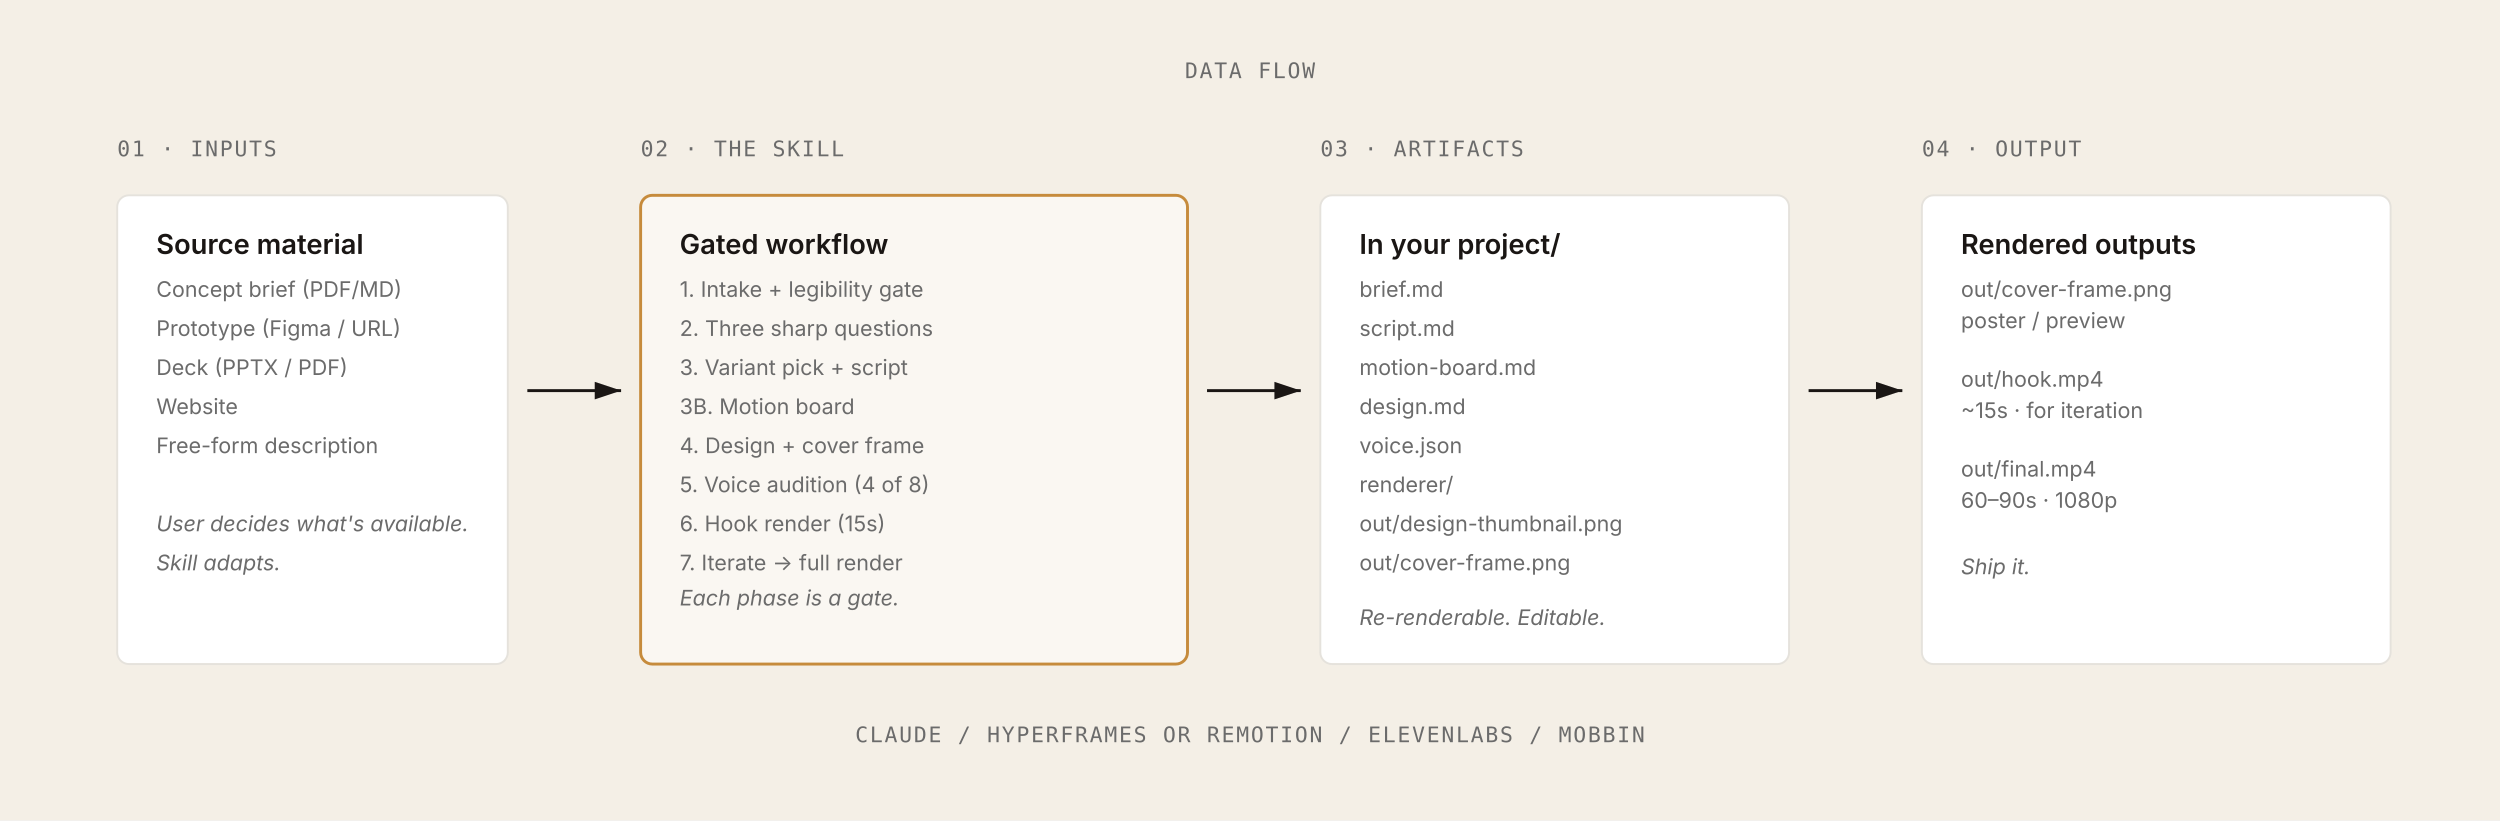
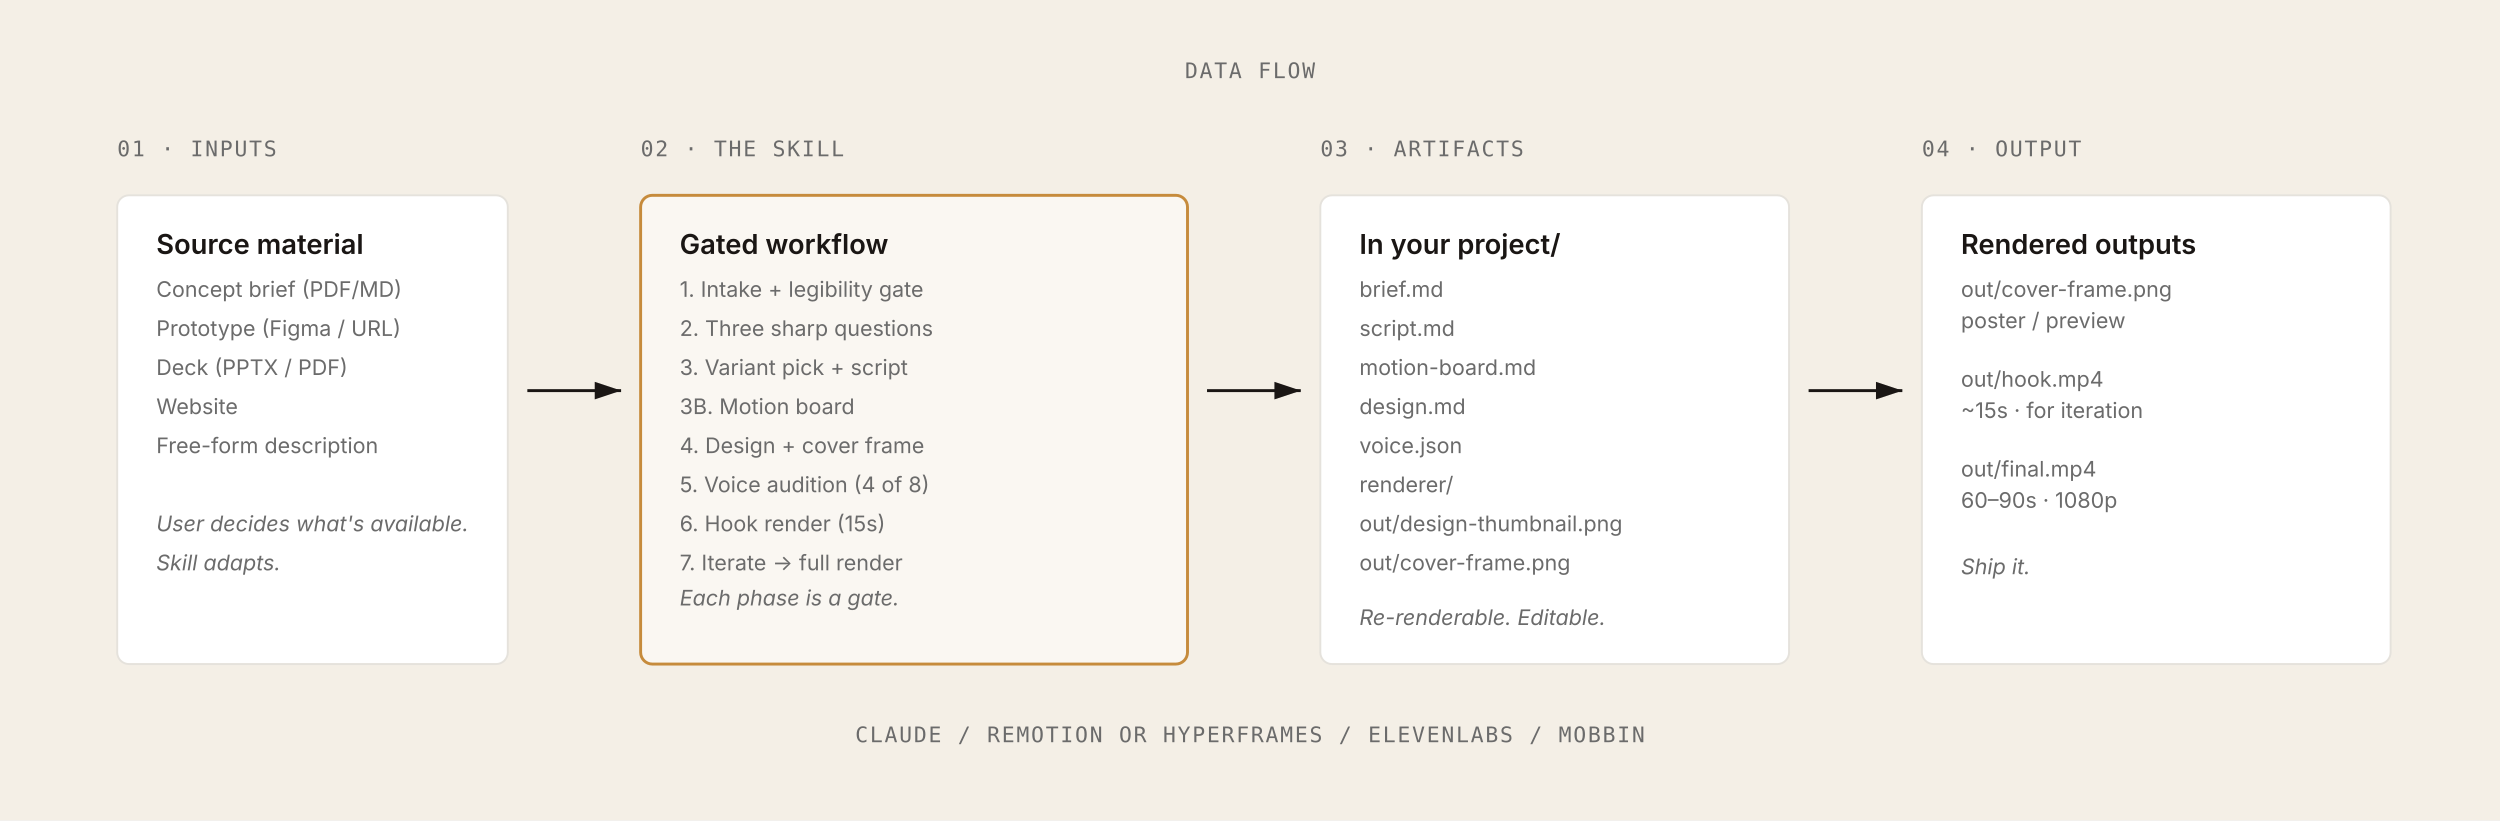
<svg xmlns="http://www.w3.org/2000/svg" viewBox="0 0 1280 420" width="1280" height="420" role="img" aria-label="studio-video-creator architecture">
  <defs>
    <style>
      .label  { font-family: 'Inter', system-ui, sans-serif; font-size: 13px; fill: #1A1614; font-weight: 500; }
      .mono   { font-family: ui-monospace, 'JetBrains Mono', monospace; font-size: 11px; fill: #6B6B6B; letter-spacing: 0.08em; }
      .title  { font-family: 'Inter', system-ui, sans-serif; font-size: 14px; font-weight: 600; fill: #1A1614; }
      .sub    { font-family: 'Inter', system-ui, sans-serif; font-size: 11px; fill: #6B6B6B; }
      .box    { fill: #FFFFFF; stroke: #E5E2DC; stroke-width: 1; }
      .box-accent { fill: #FAF7F2; stroke: #C68B3C; stroke-width: 1.5; }
      .arrow  { stroke: #1A1614; stroke-width: 1.5; fill: none; }
    </style>
    <marker id="arrowhead" markerWidth="10" markerHeight="10" refX="9" refY="3" orient="auto">
      <path d="M0,0 L0,6 L9,3 z" fill="#1A1614" />
    </marker>
  </defs>
  <rect width="1280" height="420" fill="#F4EFE6" />
  <text x="640" y="40" text-anchor="middle" class="mono" letter-spacing="0.32em">DATA FLOW</text>
  <g transform="translate(60, 80)">
    <text class="mono" letter-spacing="0.18em" y="0">01 · INPUTS</text>
    <rect class="box" x="0" y="20" width="200" height="240" rx="6" />
    <g transform="translate(20, 50)">
      <text class="title" y="0">Source material</text>
      <text class="sub" y="22">Concept brief (PDF/MD)</text>
      <text class="sub" y="42">Prototype (Figma / URL)</text>
      <text class="sub" y="62">Deck (PPTX / PDF)</text>
      <text class="sub" y="82">Website</text>
      <text class="sub" y="102">Free-form description</text>
      <text class="sub" y="142" font-style="italic">User decides what's available.</text>
      <text class="sub" y="162" font-style="italic">Skill adapts.</text>
    </g>
  </g>
  <line class="arrow" x1="270" y1="200" x2="318" y2="200" marker-end="url(#arrowhead)" />
  <g transform="translate(328, 80)">
    <text class="mono" letter-spacing="0.18em" y="0">02 · THE SKILL</text>
    <rect class="box-accent" x="0" y="20" width="280" height="240" rx="6" />
    <g transform="translate(20, 50)">
      <text class="title" y="0">Gated workflow</text>
      <text class="sub" y="22">1. Intake + legibility gate</text>
      <text class="sub" y="42">2. Three sharp questions</text>
      <text class="sub" y="62">3. Variant pick + script</text>
      <text class="sub" y="82">3B. Motion board</text>
      <text class="sub" y="102">4. Design + cover frame</text>
      <text class="sub" y="122">5. Voice audition (4 of 8)</text>
      <text class="sub" y="142">6. Hook render (15s)</text>
      <text class="sub" y="162">7. Iterate → full render</text>
      <text class="sub" y="180" font-style="italic">Each phase is a gate.</text>
    </g>
  </g>
  <line class="arrow" x1="618" y1="200" x2="666" y2="200" marker-end="url(#arrowhead)" />
  <g transform="translate(676, 80)">
    <text class="mono" letter-spacing="0.18em" y="0">03 · ARTIFACTS</text>
    <rect class="box" x="0" y="20" width="240" height="240" rx="6" />
    <g transform="translate(20, 50)">
      <text class="title" y="0">In your project/</text>
      <text class="sub" y="22" font-family="ui-monospace, monospace">brief.md</text>
      <text class="sub" y="42" font-family="ui-monospace, monospace">script.md</text>
      <text class="sub" y="62" font-family="ui-monospace, monospace">motion-board.md</text>
      <text class="sub" y="82" font-family="ui-monospace, monospace">design.md</text>
      <text class="sub" y="102" font-family="ui-monospace, monospace">voice.json</text>
      <text class="sub" y="122" font-family="ui-monospace, monospace">renderer/</text>
      <text class="sub" y="142" font-family="ui-monospace, monospace">out/design-thumbnail.png</text>
      <text class="sub" y="162" font-family="ui-monospace, monospace">out/cover-frame.png</text>
      <text class="sub" y="190" font-style="italic">Re-renderable. Editable.</text>
    </g>
  </g>
  <line class="arrow" x1="926" y1="200" x2="974" y2="200" marker-end="url(#arrowhead)" />
  <g transform="translate(984, 80)">
    <text class="mono" letter-spacing="0.18em" y="0">04 · OUTPUT</text>
    <rect class="box" x="0" y="20" width="240" height="240" rx="6" />
    <g transform="translate(20, 50)">
      <text class="title" y="0">Rendered outputs</text>
      <text class="sub" y="22" font-family="ui-monospace, monospace">out/cover-frame.png</text>
      <text class="sub" y="38" font-family="ui-monospace, monospace" font-size="10">poster / preview</text>
      <text class="sub" y="68" font-family="ui-monospace, monospace">out/hook.mp4</text>
      <text class="sub" y="84" font-family="ui-monospace, monospace" font-size="10">~15s · for iteration</text>
      <text class="sub" y="114" font-family="ui-monospace, monospace">out/final.mp4</text>
      <text class="sub" y="130" font-family="ui-monospace, monospace" font-size="10">60–90s · 1080p</text>
      <text class="sub" y="164" font-style="italic">Ship it.</text>
    </g>
  </g>
  <g transform="translate(640, 380)" text-anchor="middle">
-     <text class="mono" letter-spacing="0.12em" fill="#6B6B6B">CLAUDE  /  HYPERFRAMES OR REMOTION  /  ELEVENLABS  /  MOBBIN</text>
+     <text class="mono" letter-spacing="0.12em" fill="#6B6B6B">CLAUDE  /  REMOTION OR HYPERFRAMES  /  ELEVENLABS  /  MOBBIN</text>
  </g>
</svg>
